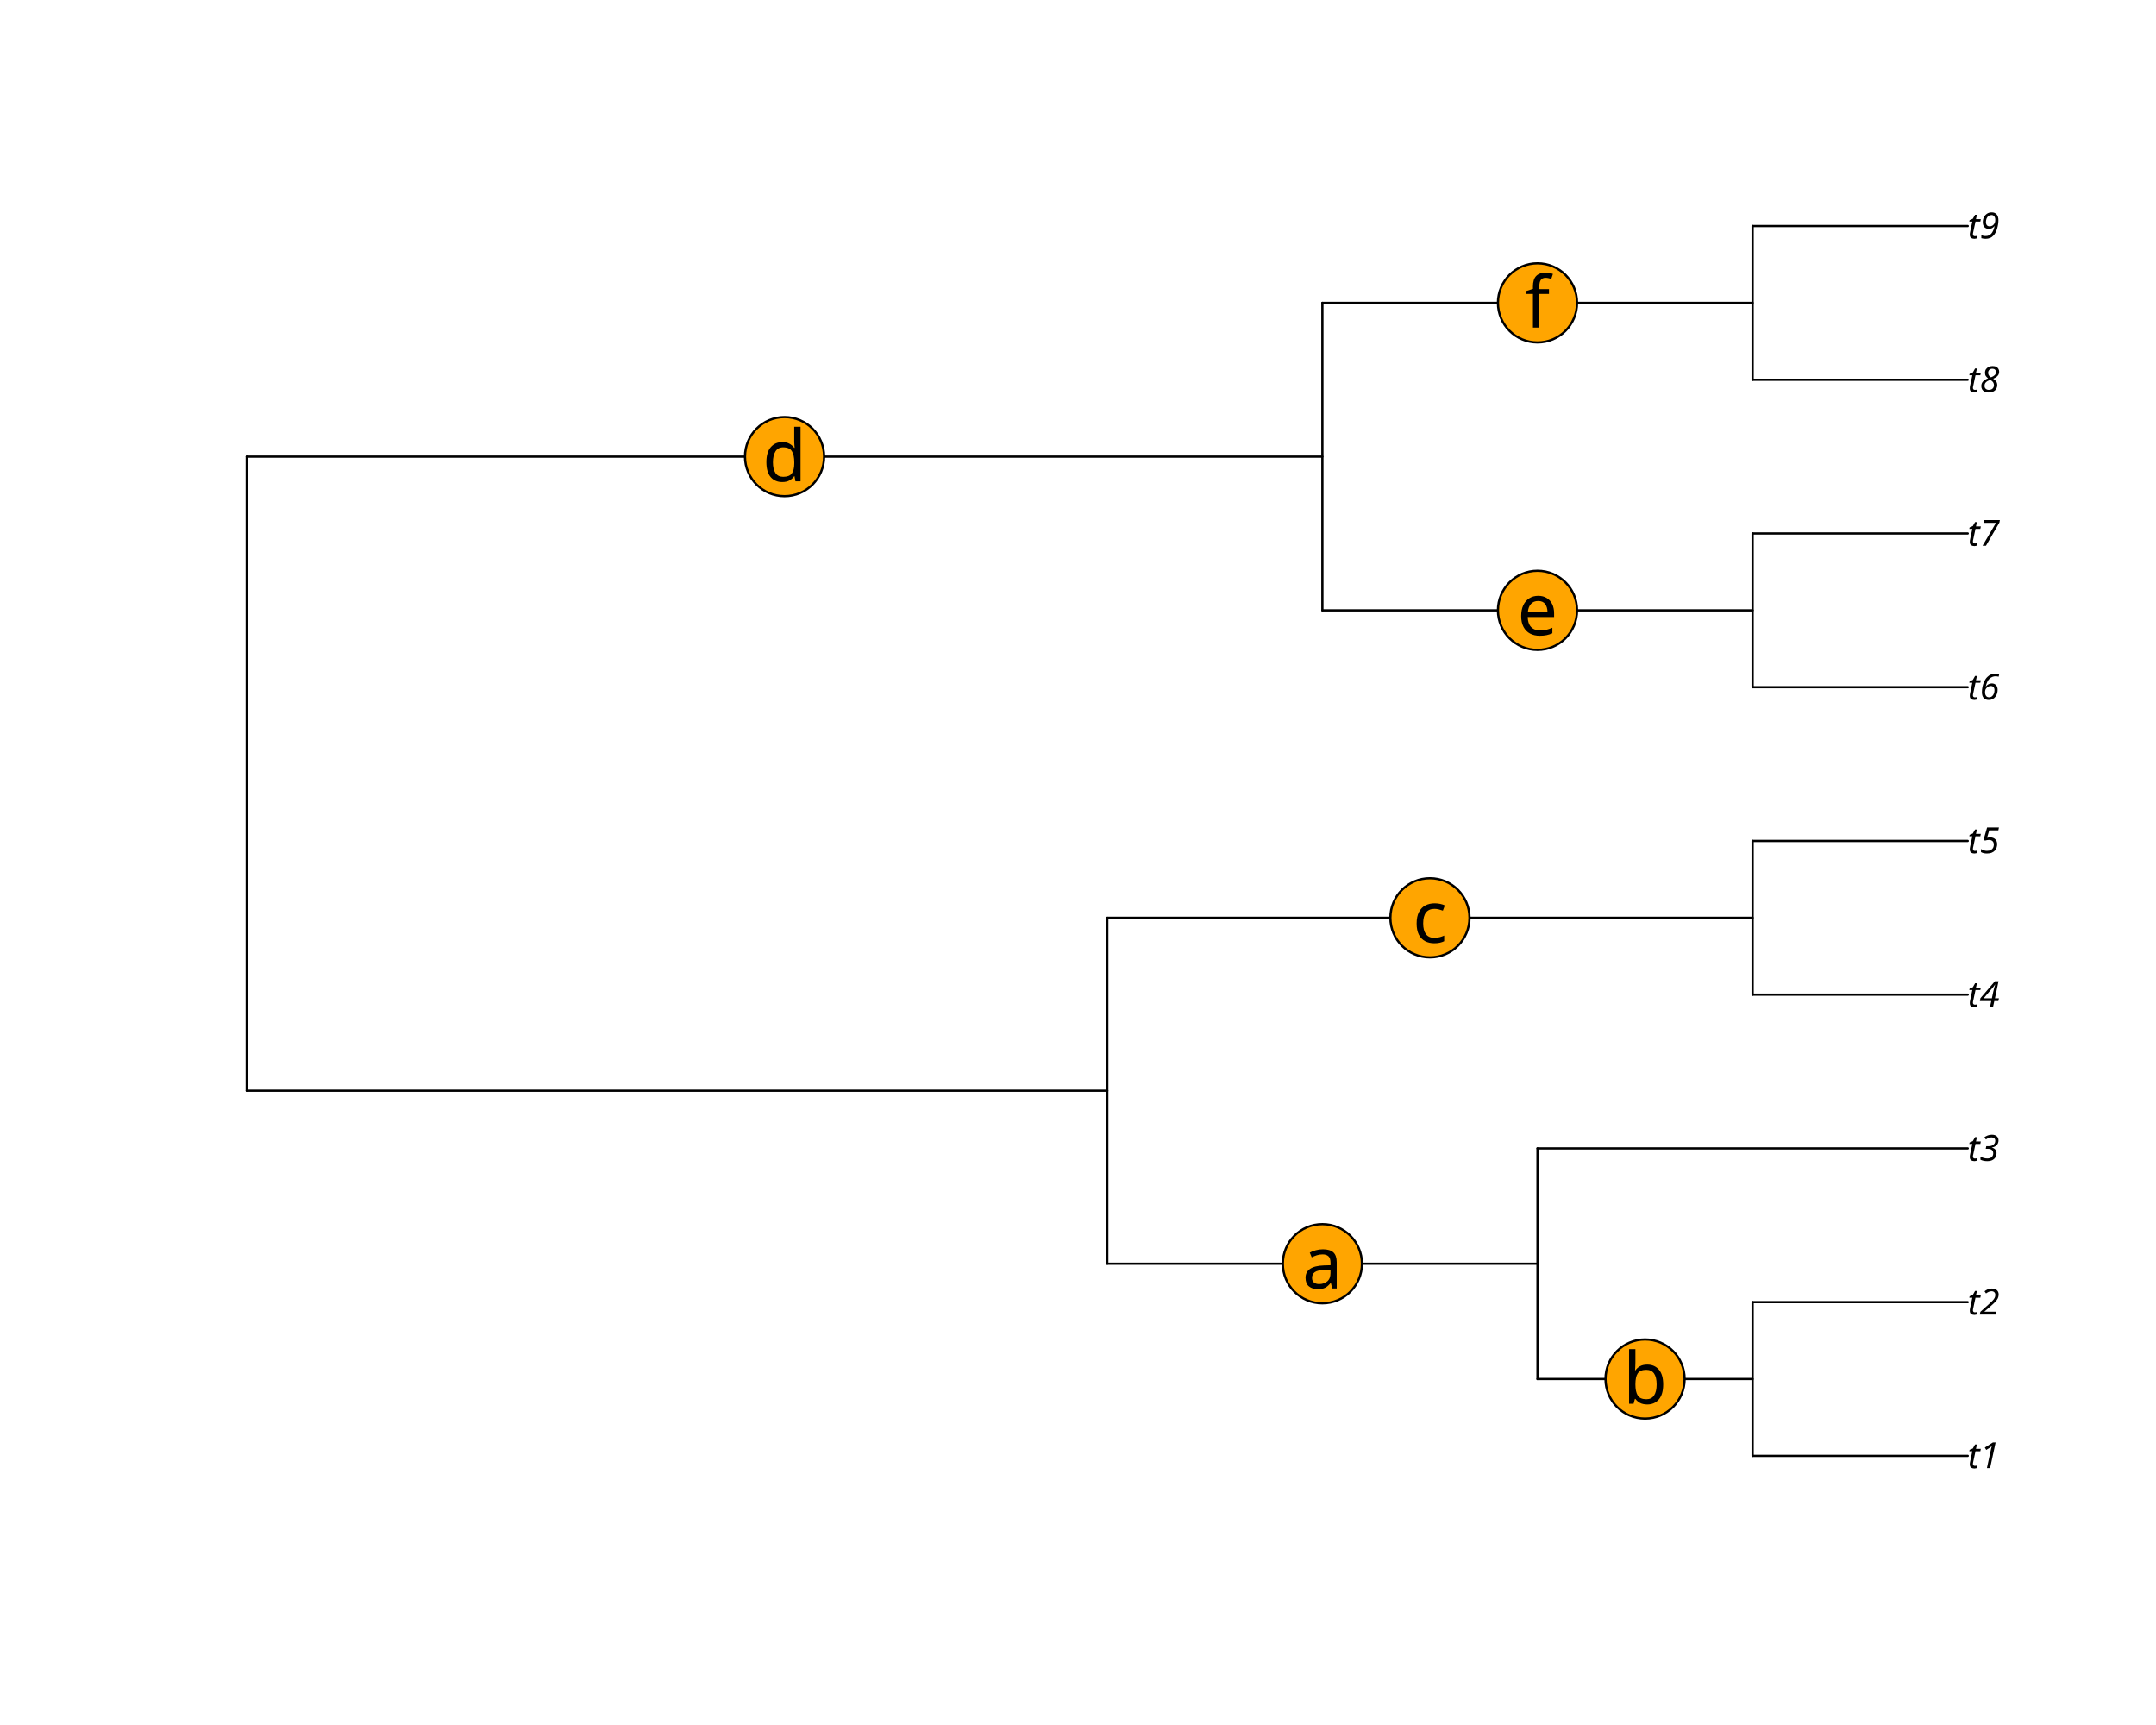
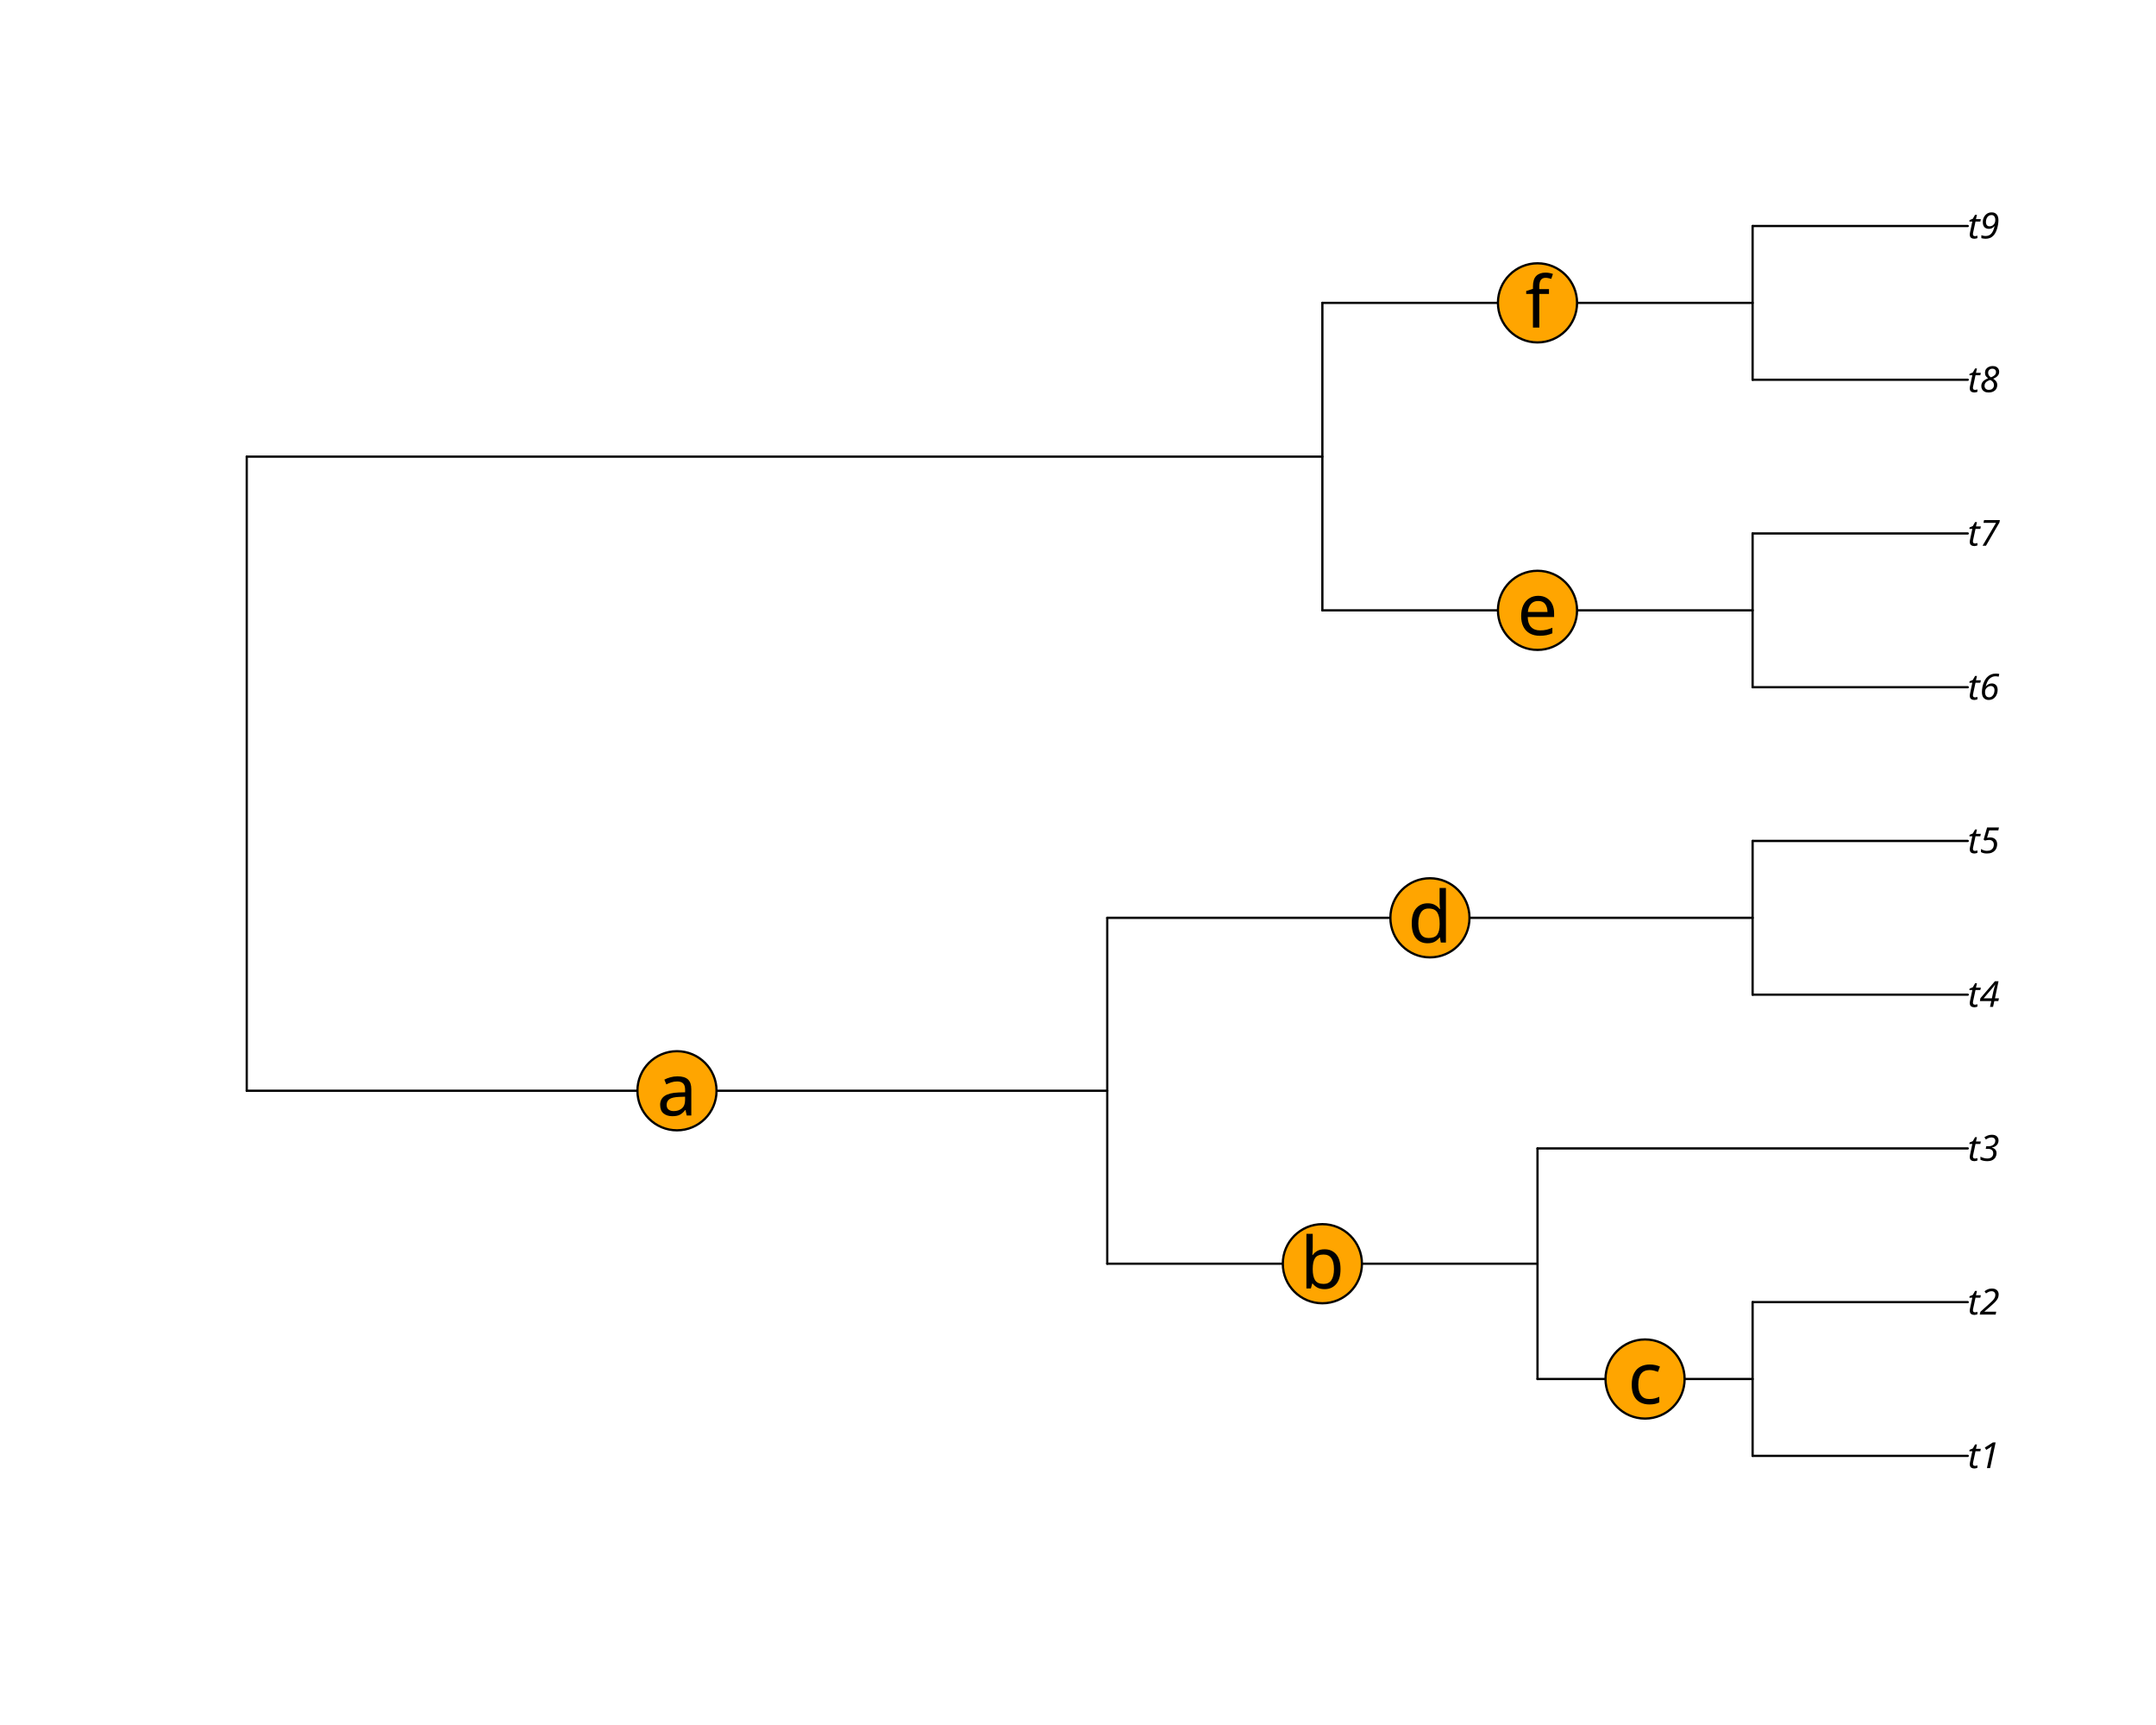
<svg xmlns="http://www.w3.org/2000/svg" class="svglite" data-engine-version="2.0" width="720.00pt" height="576.00pt" viewBox="0 0 720.00 576.00">
  <defs>
    <style type="text/css">
    .svglite line, .svglite polyline, .svglite polygon, .svglite path, .svglite rect, .svglite circle {
      fill: none;
      stroke: #000000;
      stroke-linecap: round;
      stroke-linejoin: round;
      stroke-miterlimit: 10.00;
    }
  </style>
  </defs>
  <rect width="100%" height="100%" style="stroke: none; fill: #FFFFFF;" />
  <defs>
    <clipPath id="cpMC4wMHw3MjAuMDB8MC4wMHw1NzYuMDA=">
      <rect x="0.00" y="0.00" width="720.00" height="576.00" />
    </clipPath>
  </defs>
  <g clip-path="url(#cpMC4wMHw3MjAuMDB8MC4wMHw1NzYuMDA=)">
</g>
  <defs>
    <clipPath id="cpNTkuMDR8Njg5Ljc2fDU5LjA0fDUwMi41Ng==">
      <rect x="59.04" y="59.04" width="630.72" height="443.52" />
    </clipPath>
  </defs>
  <g clip-path="url(#cpNTkuMDR8Njg5Ljc2fDU5LjA0fDUwMi41Ng==)">
    <line x1="82.40" y1="364.22" x2="369.77" y2="364.22" style="stroke-width: 0.75;" />
    <line x1="369.77" y1="421.97" x2="513.45" y2="421.97" style="stroke-width: 0.75;" />
    <line x1="513.45" y1="460.47" x2="585.29" y2="460.47" style="stroke-width: 0.75;" />
    <line x1="585.29" y1="486.13" x2="657.13" y2="486.13" style="stroke-width: 0.75;" />
    <line x1="585.29" y1="434.80" x2="657.13" y2="434.80" style="stroke-width: 0.75;" />
    <line x1="513.45" y1="383.47" x2="657.13" y2="383.47" style="stroke-width: 0.75;" />
    <line x1="369.77" y1="306.47" x2="585.29" y2="306.47" style="stroke-width: 0.75;" />
    <line x1="585.29" y1="332.13" x2="657.13" y2="332.13" style="stroke-width: 0.75;" />
    <line x1="585.29" y1="280.80" x2="657.13" y2="280.80" style="stroke-width: 0.75;" />
    <line x1="82.40" y1="152.47" x2="441.61" y2="152.47" style="stroke-width: 0.75;" />
    <line x1="441.61" y1="203.80" x2="585.29" y2="203.80" style="stroke-width: 0.75;" />
    <line x1="585.29" y1="229.47" x2="657.13" y2="229.47" style="stroke-width: 0.75;" />
    <line x1="585.29" y1="178.13" x2="657.13" y2="178.13" style="stroke-width: 0.75;" />
    <line x1="441.61" y1="101.13" x2="585.29" y2="101.13" style="stroke-width: 0.75;" />
    <line x1="585.29" y1="126.80" x2="657.13" y2="126.80" style="stroke-width: 0.75;" />
    <line x1="585.29" y1="75.47" x2="657.13" y2="75.47" style="stroke-width: 0.75;" />
    <line x1="82.40" y1="364.22" x2="82.40" y2="152.47" style="stroke-width: 0.75;" />
    <line x1="369.77" y1="421.97" x2="369.77" y2="306.47" style="stroke-width: 0.75;" />
    <line x1="513.45" y1="460.47" x2="513.45" y2="383.47" style="stroke-width: 0.75;" />
    <line x1="585.29" y1="486.13" x2="585.29" y2="434.80" style="stroke-width: 0.75;" />
    <line x1="585.29" y1="332.13" x2="585.29" y2="280.80" style="stroke-width: 0.75;" />
    <line x1="441.61" y1="203.80" x2="441.61" y2="101.13" style="stroke-width: 0.75;" />
    <line x1="585.29" y1="229.47" x2="585.29" y2="178.13" style="stroke-width: 0.75;" />
    <line x1="585.29" y1="126.80" x2="585.29" y2="75.47" style="stroke-width: 0.75;" />
    <text x="657.13" y="490.22" style="font-size: 12.00px; font-style: italic; font-family: sans;" textLength="10.01px" lengthAdjust="spacingAndGlyphs">t1</text>
    <text x="657.13" y="438.94" style="font-size: 12.00px; font-style: italic; font-family: sans;" textLength="10.01px" lengthAdjust="spacingAndGlyphs">t2</text>
    <text x="657.13" y="387.60" style="font-size: 12.00px; font-style: italic; font-family: sans;" textLength="10.01px" lengthAdjust="spacingAndGlyphs">t3</text>
    <text x="657.13" y="336.22" style="font-size: 12.00px; font-style: italic; font-family: sans;" textLength="10.01px" lengthAdjust="spacingAndGlyphs">t4</text>
    <text x="657.13" y="284.87" style="font-size: 12.00px; font-style: italic; font-family: sans;" textLength="10.01px" lengthAdjust="spacingAndGlyphs">t5</text>
    <text x="657.13" y="233.60" style="font-size: 12.00px; font-style: italic; font-family: sans;" textLength="10.01px" lengthAdjust="spacingAndGlyphs">t6</text>
    <text x="657.13" y="182.22" style="font-size: 12.00px; font-style: italic; font-family: sans;" textLength="10.01px" lengthAdjust="spacingAndGlyphs">t7</text>
    <text x="657.13" y="130.93" style="font-size: 12.00px; font-style: italic; font-family: sans;" textLength="10.01px" lengthAdjust="spacingAndGlyphs">t8</text>
    <text x="657.13" y="79.60" style="font-size: 12.00px; font-style: italic; font-family: sans;" textLength="10.01px" lengthAdjust="spacingAndGlyphs">t9</text>
    <circle cx="513.45" cy="101.13" r="13.21" style="stroke-width: 0.75; fill: #FFA500;" />
    <circle cx="513.45" cy="203.80" r="13.21" style="stroke-width: 0.75; fill: #FFA500;" />
-     <circle cx="262.00" cy="152.47" r="13.21" style="stroke-width: 0.75; fill: #FFA500;" />
    <circle cx="477.53" cy="306.47" r="13.21" style="stroke-width: 0.75; fill: #FFA500;" />
    <circle cx="549.37" cy="460.47" r="13.21" style="stroke-width: 0.75; fill: #FFA500;" />
    <circle cx="441.61" cy="421.97" r="13.21" style="stroke-width: 0.75; fill: #FFA500;" />
+     <circle cx="226.08" cy="364.22" r="13.21" style="stroke-width: 0.75; fill: #FFA500;" />
    <text x="513.45" y="109.39" text-anchor="middle" style="font-size: 24.00px; font-family: sans;" textLength="6.67px" lengthAdjust="spacingAndGlyphs">f</text>
    <text x="513.45" y="212.06" text-anchor="middle" style="font-size: 24.00px; font-family: sans;" textLength="13.35px" lengthAdjust="spacingAndGlyphs">e</text>
-     <text x="262.00" y="160.73" text-anchor="middle" style="font-size: 24.00px; font-family: sans;" textLength="13.35px" lengthAdjust="spacingAndGlyphs">d</text>
-     <text x="477.53" y="314.73" text-anchor="middle" style="font-size: 24.00px; font-family: sans;" textLength="12.01px" lengthAdjust="spacingAndGlyphs">c</text>
-     <text x="549.37" y="468.73" text-anchor="middle" style="font-size: 24.00px; font-family: sans;" textLength="13.35px" lengthAdjust="spacingAndGlyphs">b</text>
-     <text x="441.61" y="430.23" text-anchor="middle" style="font-size: 24.00px; font-family: sans;" textLength="13.35px" lengthAdjust="spacingAndGlyphs">a</text>
+     <text x="477.53" y="314.73" text-anchor="middle" style="font-size: 24.00px; font-family: sans;" textLength="13.35px" lengthAdjust="spacingAndGlyphs">d</text>
+     <text x="549.37" y="468.73" text-anchor="middle" style="font-size: 24.00px; font-family: sans;" textLength="12.01px" lengthAdjust="spacingAndGlyphs">c</text>
+     <text x="441.61" y="430.23" text-anchor="middle" style="font-size: 24.00px; font-family: sans;" textLength="13.35px" lengthAdjust="spacingAndGlyphs">b</text>
+     <text x="226.08" y="372.48" text-anchor="middle" style="font-size: 24.00px; font-family: sans;" textLength="13.35px" lengthAdjust="spacingAndGlyphs">a</text>
  </g>
</svg>
